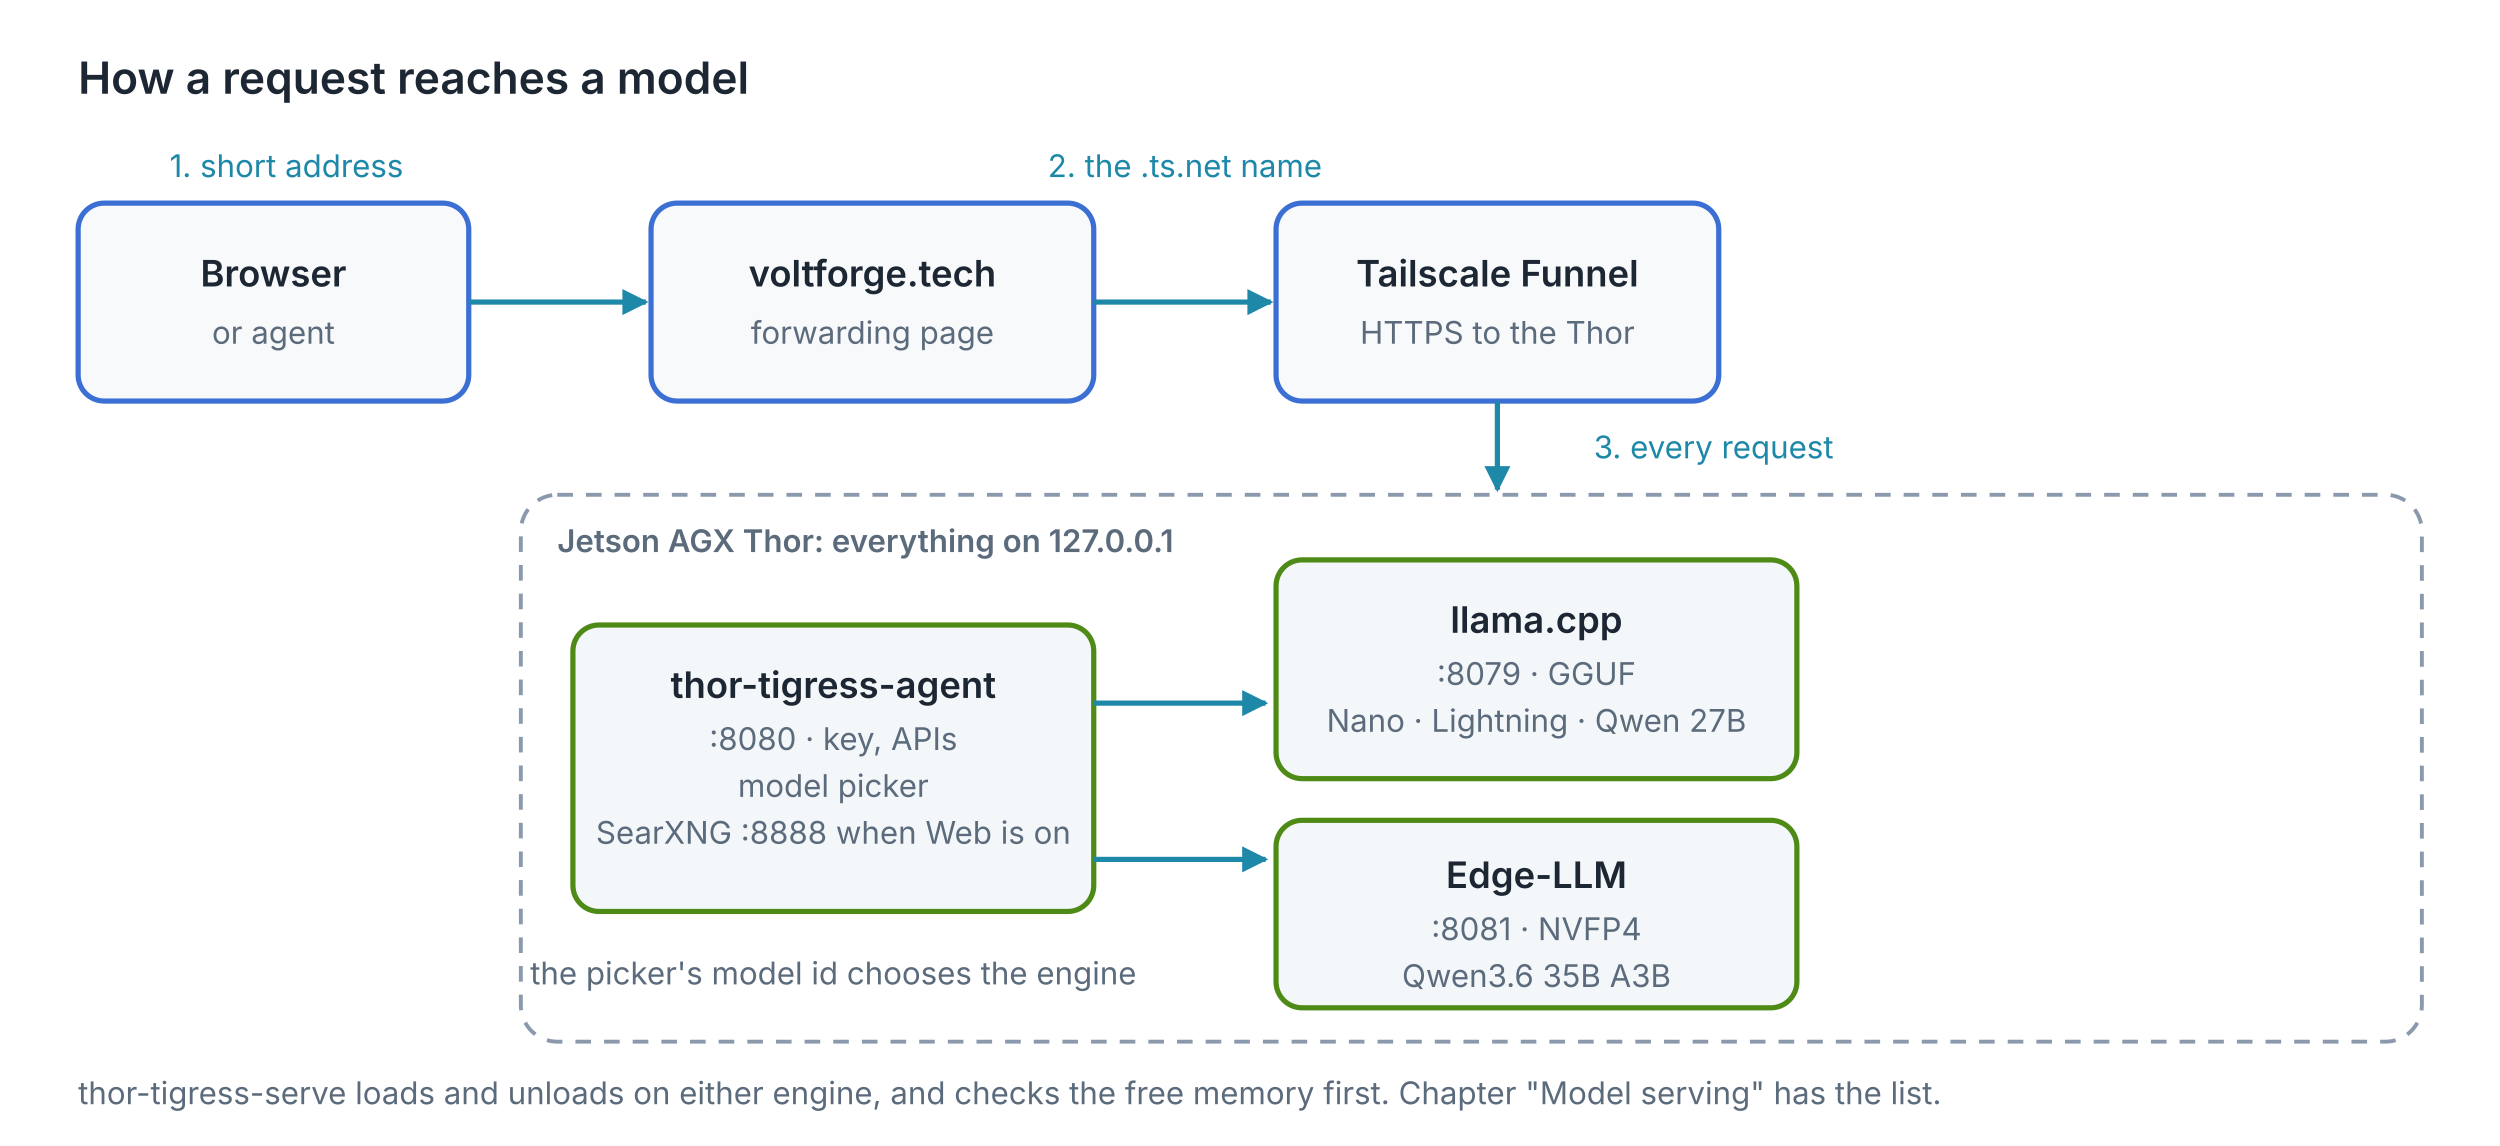
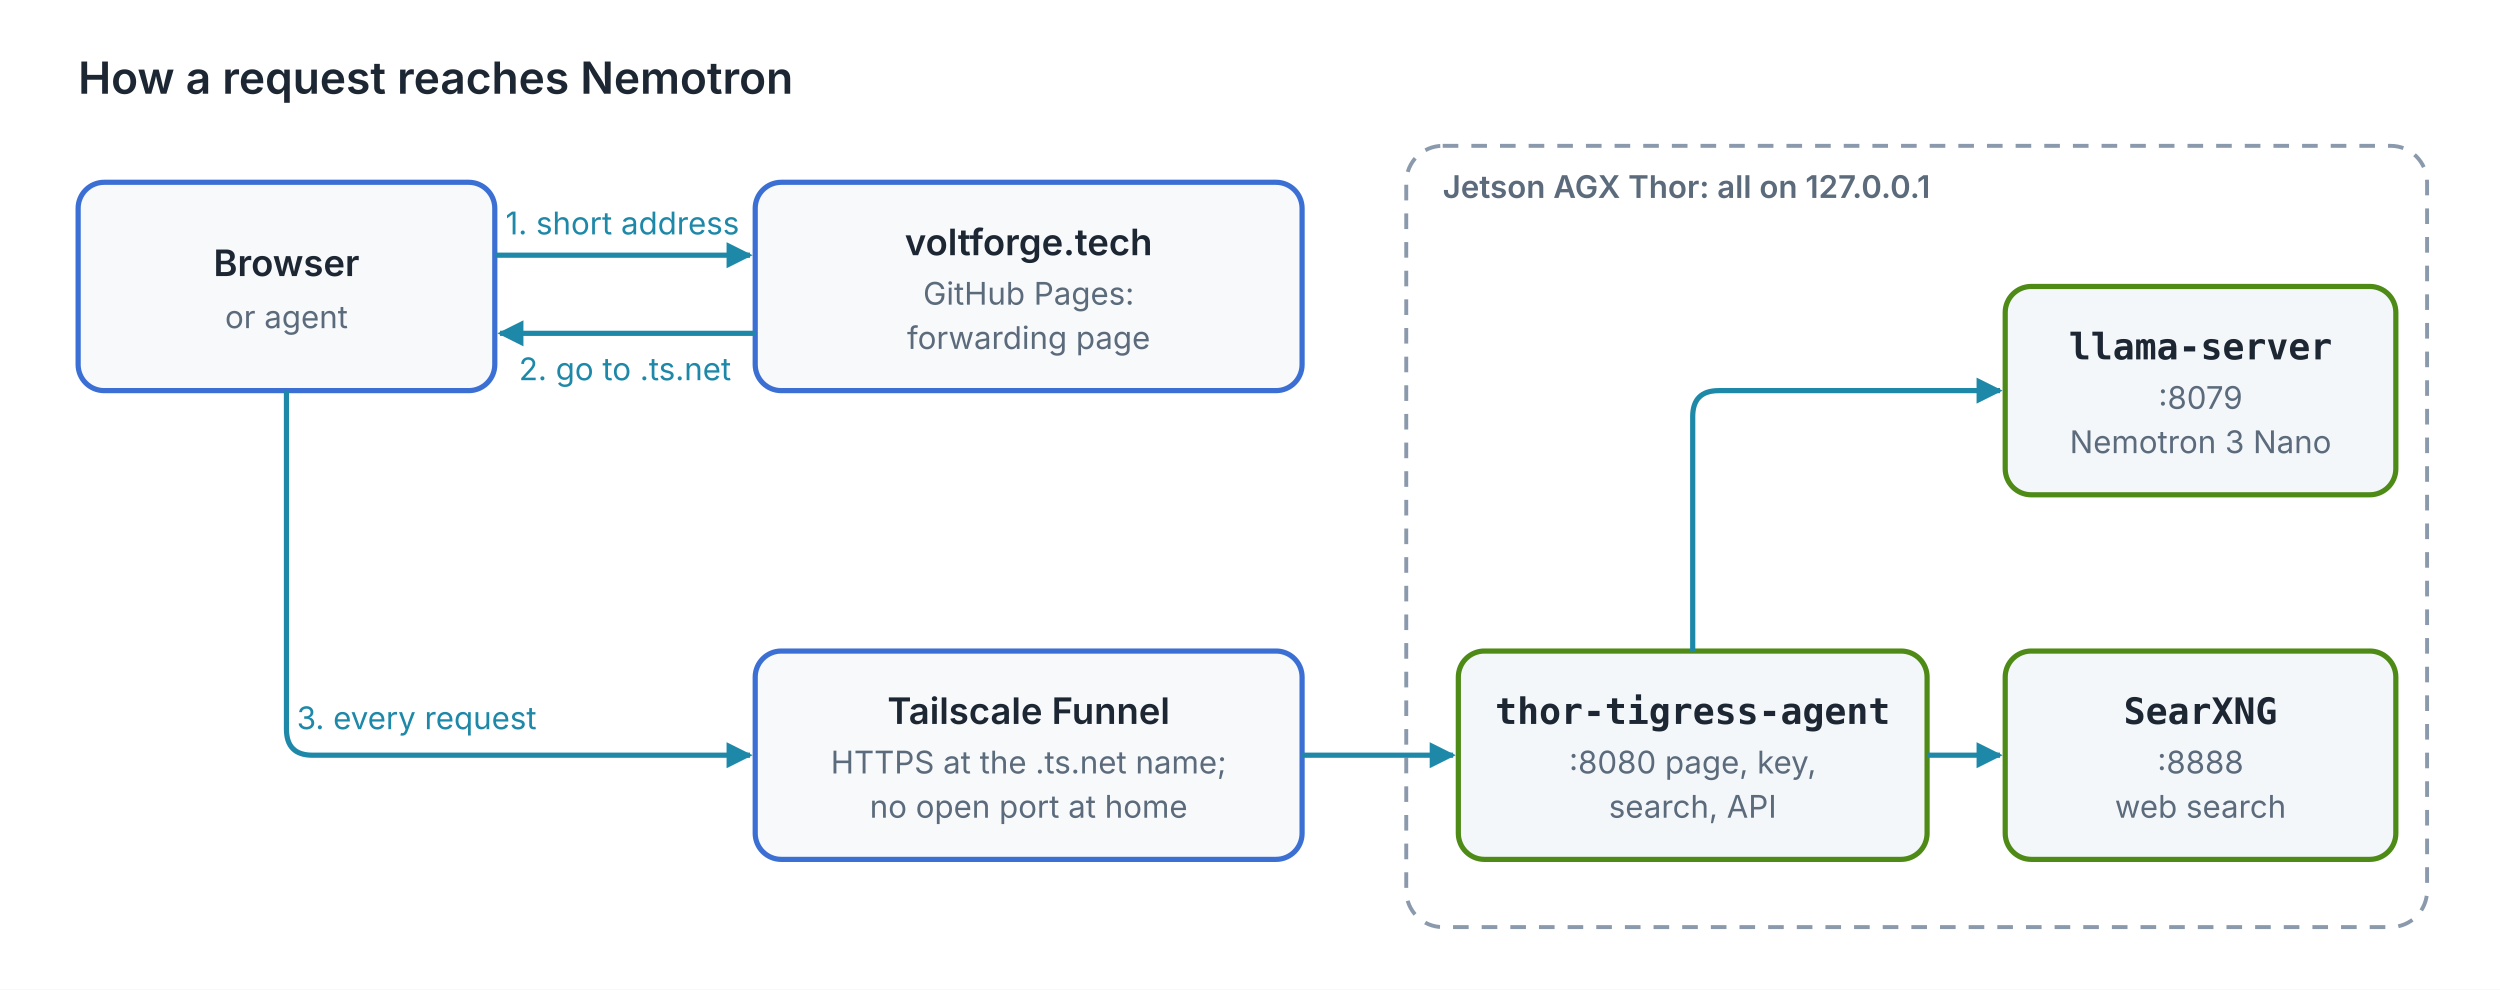
- <svg xmlns="http://www.w3.org/2000/svg" viewBox="0 0 960 440" width="960" height="440" role="img" aria-label="A browser or agent opens voltforge.tech, whose forwarding page sends it to the .ts.net address. Every request then goes through Tailscale Funnel to thor-tigress-agent on the Thor at :8080, which holds the key, the model picker and the APIs, and calls SearXNG at :8888 for web search. The picker's model id decides which engine runs the reply: the llama.cpp router at :8079 for the GGUF models, or TensorRT Edge-LLM at :8081 for Qwen3.6 35B A3B in NVFP4.">
+ <svg xmlns="http://www.w3.org/2000/svg" viewBox="0 0 960 380" width="960" height="380" role="img" aria-label="The browser opens voltforge.tech, whose forwarding page sends it to the .ts.net address. From then on every request goes through Tailscale Funnel to thor-tigress-agent on the Thor, which calls llama-server and SearXNG on localhost.">
  <style>
    text { font-family: Inter, "Segoe UI", Helvetica, Arial, sans-serif; }
    .title { fill: #1D2733; font-size: 17px; font-weight: 600; }
    .name { fill: #1D2733; font-size: 14px; font-weight: 600; }
    .note { fill: #5B6B7C; font-size: 12px; }
    .label { fill: #1E88A8; font-size: 12px; }
    .warn { fill: #D9542B; font-size: 12px; }
    .num { fill: #1D2733; font-size: 12px; font-weight: 600; }
    .mono { font-family: "JetBrains Mono", Menlo, monospace; }
    .box { fill: #F4F7FA; stroke-width: 2; }
    .built { stroke: #4E8A16; }
    .planned { fill: #F4F7FA; stroke: #B7791F; stroke-width: 2; stroke-dasharray: 7 5; }
    .outside { fill: #F7F9FB; stroke: #3B6FD4; stroke-width: 2; }
    .zone { fill: none; stroke: #8A99AB; stroke-width: 1.5; stroke-dasharray: 6 5; }
    .zonelabel { fill: #5B6B7C; font-size: 12px; font-weight: 600; }
    .flow { stroke: #1E88A8; stroke-width: 2; fill: none; stroke-linejoin: round; }
    .deny { stroke: #D9542B; stroke-width: 2; fill: none; stroke-dasharray: 5 4; stroke-linejoin: round; }
  </style>
  <defs>
    <marker id="arrow" viewBox="0 0 10 10" refX="9" refY="5" markerUnits="userSpaceOnUse" markerWidth="10" markerHeight="10" orient="auto">
      <path d="M0,0 L10,5 L0,10 Z" fill="#1E88A8" />
    </marker>
+     <marker id="arrow-deny" viewBox="0 0 10 10" refX="9" refY="5" markerUnits="userSpaceOnUse" markerWidth="10" markerHeight="10" orient="auto">
+       <path d="M0,0 L10,5 L0,10 Z" fill="#D9542B" />
+     </marker>
  </defs>
-   <rect width="960" height="440" fill="#FFFFFF" />
-   <text x="30" y="36" class="title">How a request reaches a model</text>
-   <text x="110" y="68" class="label" text-anchor="middle">1. short address</text>
-   <text x="455" y="68" class="label" text-anchor="middle">2. the .ts.net name</text>
-   <rect x="30" y="78" width="150" height="76" rx="10" class="outside" />
-   <text x="105" y="110" class="name" text-anchor="middle">Browser</text>
-   <text x="105" y="132" class="note" text-anchor="middle">or agent</text>
-   <rect x="250" y="78" width="170" height="76" rx="10" class="outside" />
-   <text x="335" y="110" class="name" text-anchor="middle">voltforge.tech</text>
-   <text x="335" y="132" class="note" text-anchor="middle">forwarding page</text>
-   <rect x="490" y="78" width="170" height="76" rx="10" class="outside" />
-   <text x="575" y="110" class="name" text-anchor="middle">Tailscale Funnel</text>
-   <text x="575" y="132" class="note" text-anchor="middle">HTTPS to the Thor</text>
-   <path class="flow" d="M180,116 L248,116" marker-end="url(#arrow)" />
-   <path class="flow" d="M420,116 L488,116" marker-end="url(#arrow)" />
-   <text x="612" y="176" class="label">3. every request</text>
-   <path class="flow" d="M575,154 L575,188" marker-end="url(#arrow)" />
-   <rect x="200" y="190" width="730" height="210" rx="14" class="zone" />
-   <text x="214" y="212" class="zonelabel">Jetson AGX Thor: everything on 127.0.0.1</text>
-   <rect x="220" y="240" width="200" height="110" rx="10" class="box built" />
-   <text x="320" y="268" class="name" text-anchor="middle">thor-tigress-agent</text>
-   <text x="320" y="288" class="note" text-anchor="middle">:8080 · key, APIs</text>
-   <text x="320" y="306" class="note" text-anchor="middle">model picker</text>
-   <text x="320" y="324" class="note" text-anchor="middle">SearXNG :8888 when Web is on</text>
-   <rect x="490" y="215" width="200" height="84" rx="10" class="box built" />
-   <text x="590" y="243" class="name" text-anchor="middle">llama.cpp</text>
-   <text x="590" y="263" class="note" text-anchor="middle">:8079 · GGUF</text>
-   <text x="590" y="281" class="note" text-anchor="middle">Nano · Lightning · Qwen 27B</text>
-   <rect x="490" y="315" width="200" height="72" rx="10" class="box built" />
-   <text x="590" y="341" class="name" text-anchor="middle">Edge-LLM</text>
-   <text x="590" y="361" class="note" text-anchor="middle">:8081 · NVFP4</text>
-   <text x="590" y="379" class="note" text-anchor="middle">Qwen3.6 35B A3B</text>
-   <path class="flow" d="M420,270 L486,270" marker-end="url(#arrow)" />
-   <path class="flow" d="M420,330 L486,330" marker-end="url(#arrow)" />
-   <text x="320" y="378" class="note" text-anchor="middle">the picker's model id chooses the engine</text>
-   <text x="30" y="424" class="note">thor-tigress-serve loads and unloads on either engine, and checks the free memory first. Chapter "Model serving" has the list.</text>
+   <rect width="960" height="380" fill="#FFFFFF" />
+   <text x="30" y="36" class="title">How a request reaches Nemotron</text>
+   <rect x="30" y="70" width="160" height="80" rx="10" class="outside" />
+   <text x="110" y="106" class="name" text-anchor="middle">Browser</text>
+   <text x="110" y="126" class="note" text-anchor="middle">or agent</text>
+   <rect x="290" y="70" width="210" height="80" rx="10" class="outside" />
+   <text x="395" y="98" class="name" text-anchor="middle">voltforge.tech</text>
+   <text x="395" y="117" class="note" text-anchor="middle">GitHub Pages:</text>
+   <text x="395" y="134" class="note" text-anchor="middle">forwarding page</text>
+   <path class="flow" d="M190,98 L288,98" marker-end="url(#arrow)" />
+   <text x="239" y="90" class="label" text-anchor="middle">1. short address</text>
+   <path class="flow" d="M290,128 L192,128" marker-end="url(#arrow)" />
+   <text x="240" y="146" class="label" text-anchor="middle">2. go to .ts.net</text>
+   <rect x="290" y="250" width="210" height="80" rx="10" class="outside" />
+   <text x="395" y="278" class="name" text-anchor="middle">Tailscale Funnel</text>
+   <text x="395" y="297" class="note" text-anchor="middle">HTTPS at the .ts.net name;</text>
+   <text x="395" y="314" class="note" text-anchor="middle">no open port at home</text>
+   <path class="flow" d="M110,150 L110.0,280.0 Q110,290 120.0,290.0 L288,290" marker-end="url(#arrow)" />
+   <text x="160" y="280" class="label" text-anchor="middle">3. every request</text>
+   <rect x="540" y="56" width="392" height="300" rx="14" class="zone" />
+   <text x="554" y="76" class="zonelabel">Jetson AGX Thor: all on 127.0.0.1</text>
+   <rect x="560" y="250" width="180" height="80" rx="10" class="box built" />
+   <text x="650" y="278" class="name mono" text-anchor="middle">thor-tigress-agent</text>
+   <text x="650" y="297" class="note" text-anchor="middle">:8080 page, key,</text>
+   <text x="650" y="314" class="note" text-anchor="middle">search, API</text>
+   <path class="flow" d="M500,290 L558,290" marker-end="url(#arrow)" />
+   <rect x="770" y="110" width="150" height="80" rx="10" class="box built" />
+   <text x="845" y="138" class="name mono" text-anchor="middle">llama-server</text>
+   <text x="845" y="157" class="note" text-anchor="middle">:8079</text>
+   <text x="845" y="174" class="note" text-anchor="middle">Nemotron 3 Nano</text>
+   <rect x="770" y="250" width="150" height="80" rx="10" class="box built" />
+   <text x="845" y="278" class="name mono" text-anchor="middle">SearXNG</text>
+   <text x="845" y="297" class="note" text-anchor="middle">:8888</text>
+   <text x="845" y="314" class="note" text-anchor="middle">web search</text>
+   <path class="flow" d="M650,250 L650.0,160.0 Q650,150 660.0,150.0 L768,150" marker-end="url(#arrow)" />
+   <path class="flow" d="M740,290 L768,290" marker-end="url(#arrow)" />
</svg>
